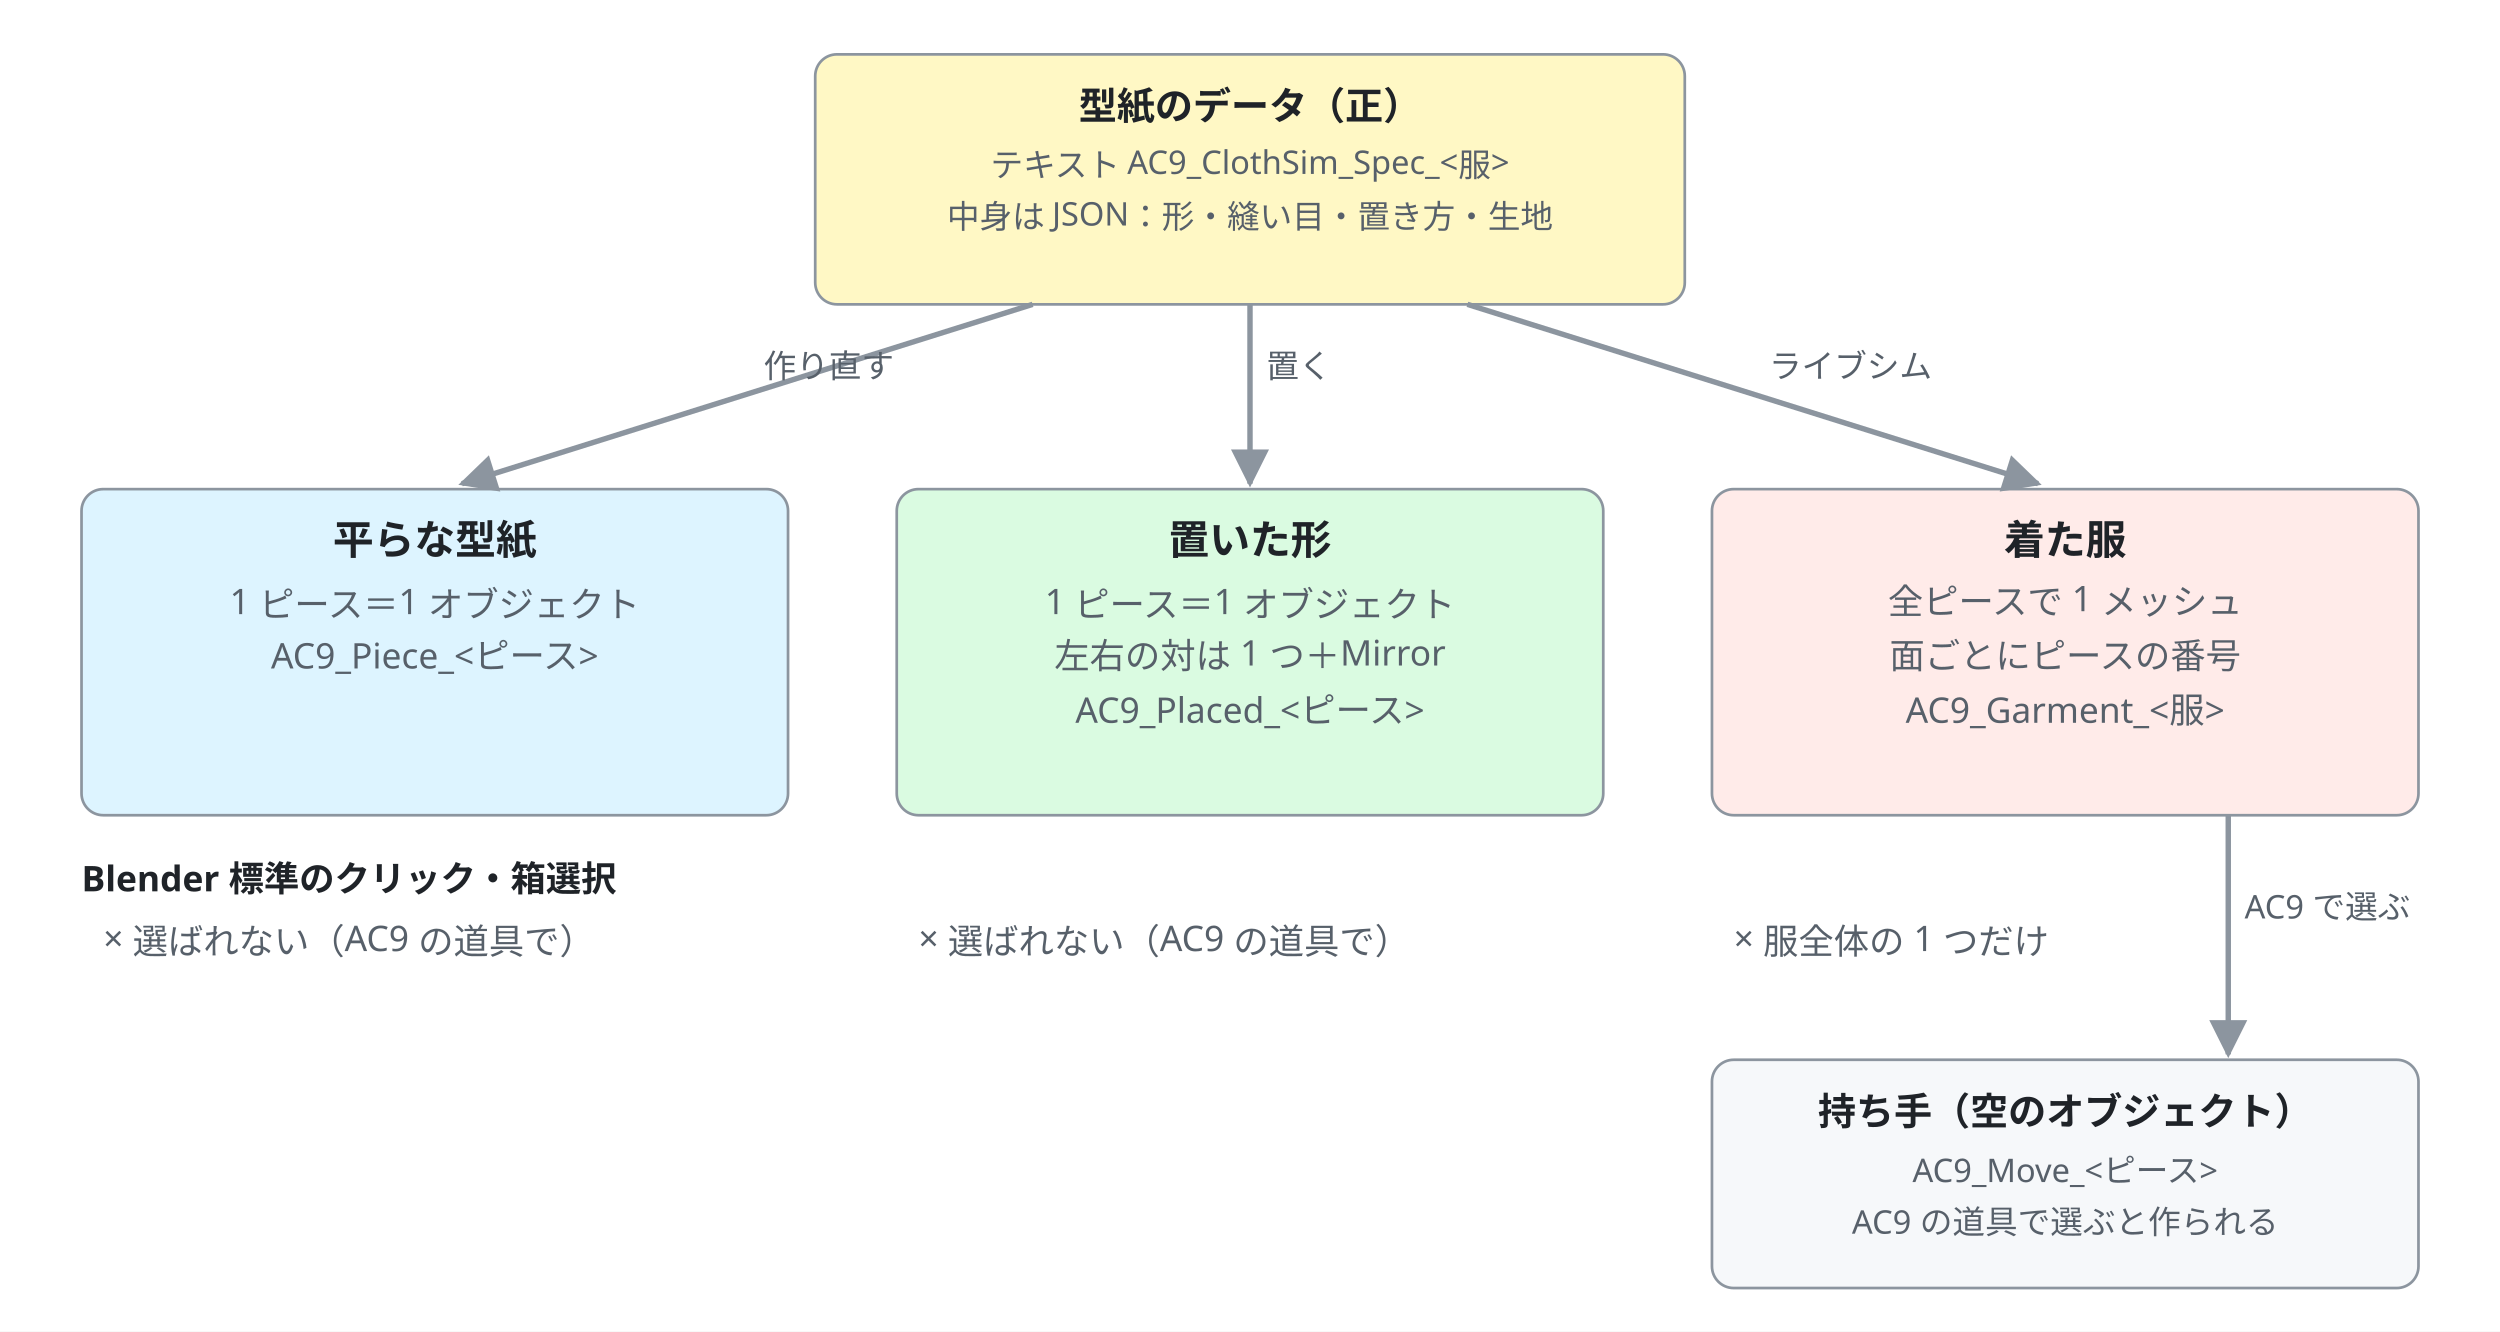
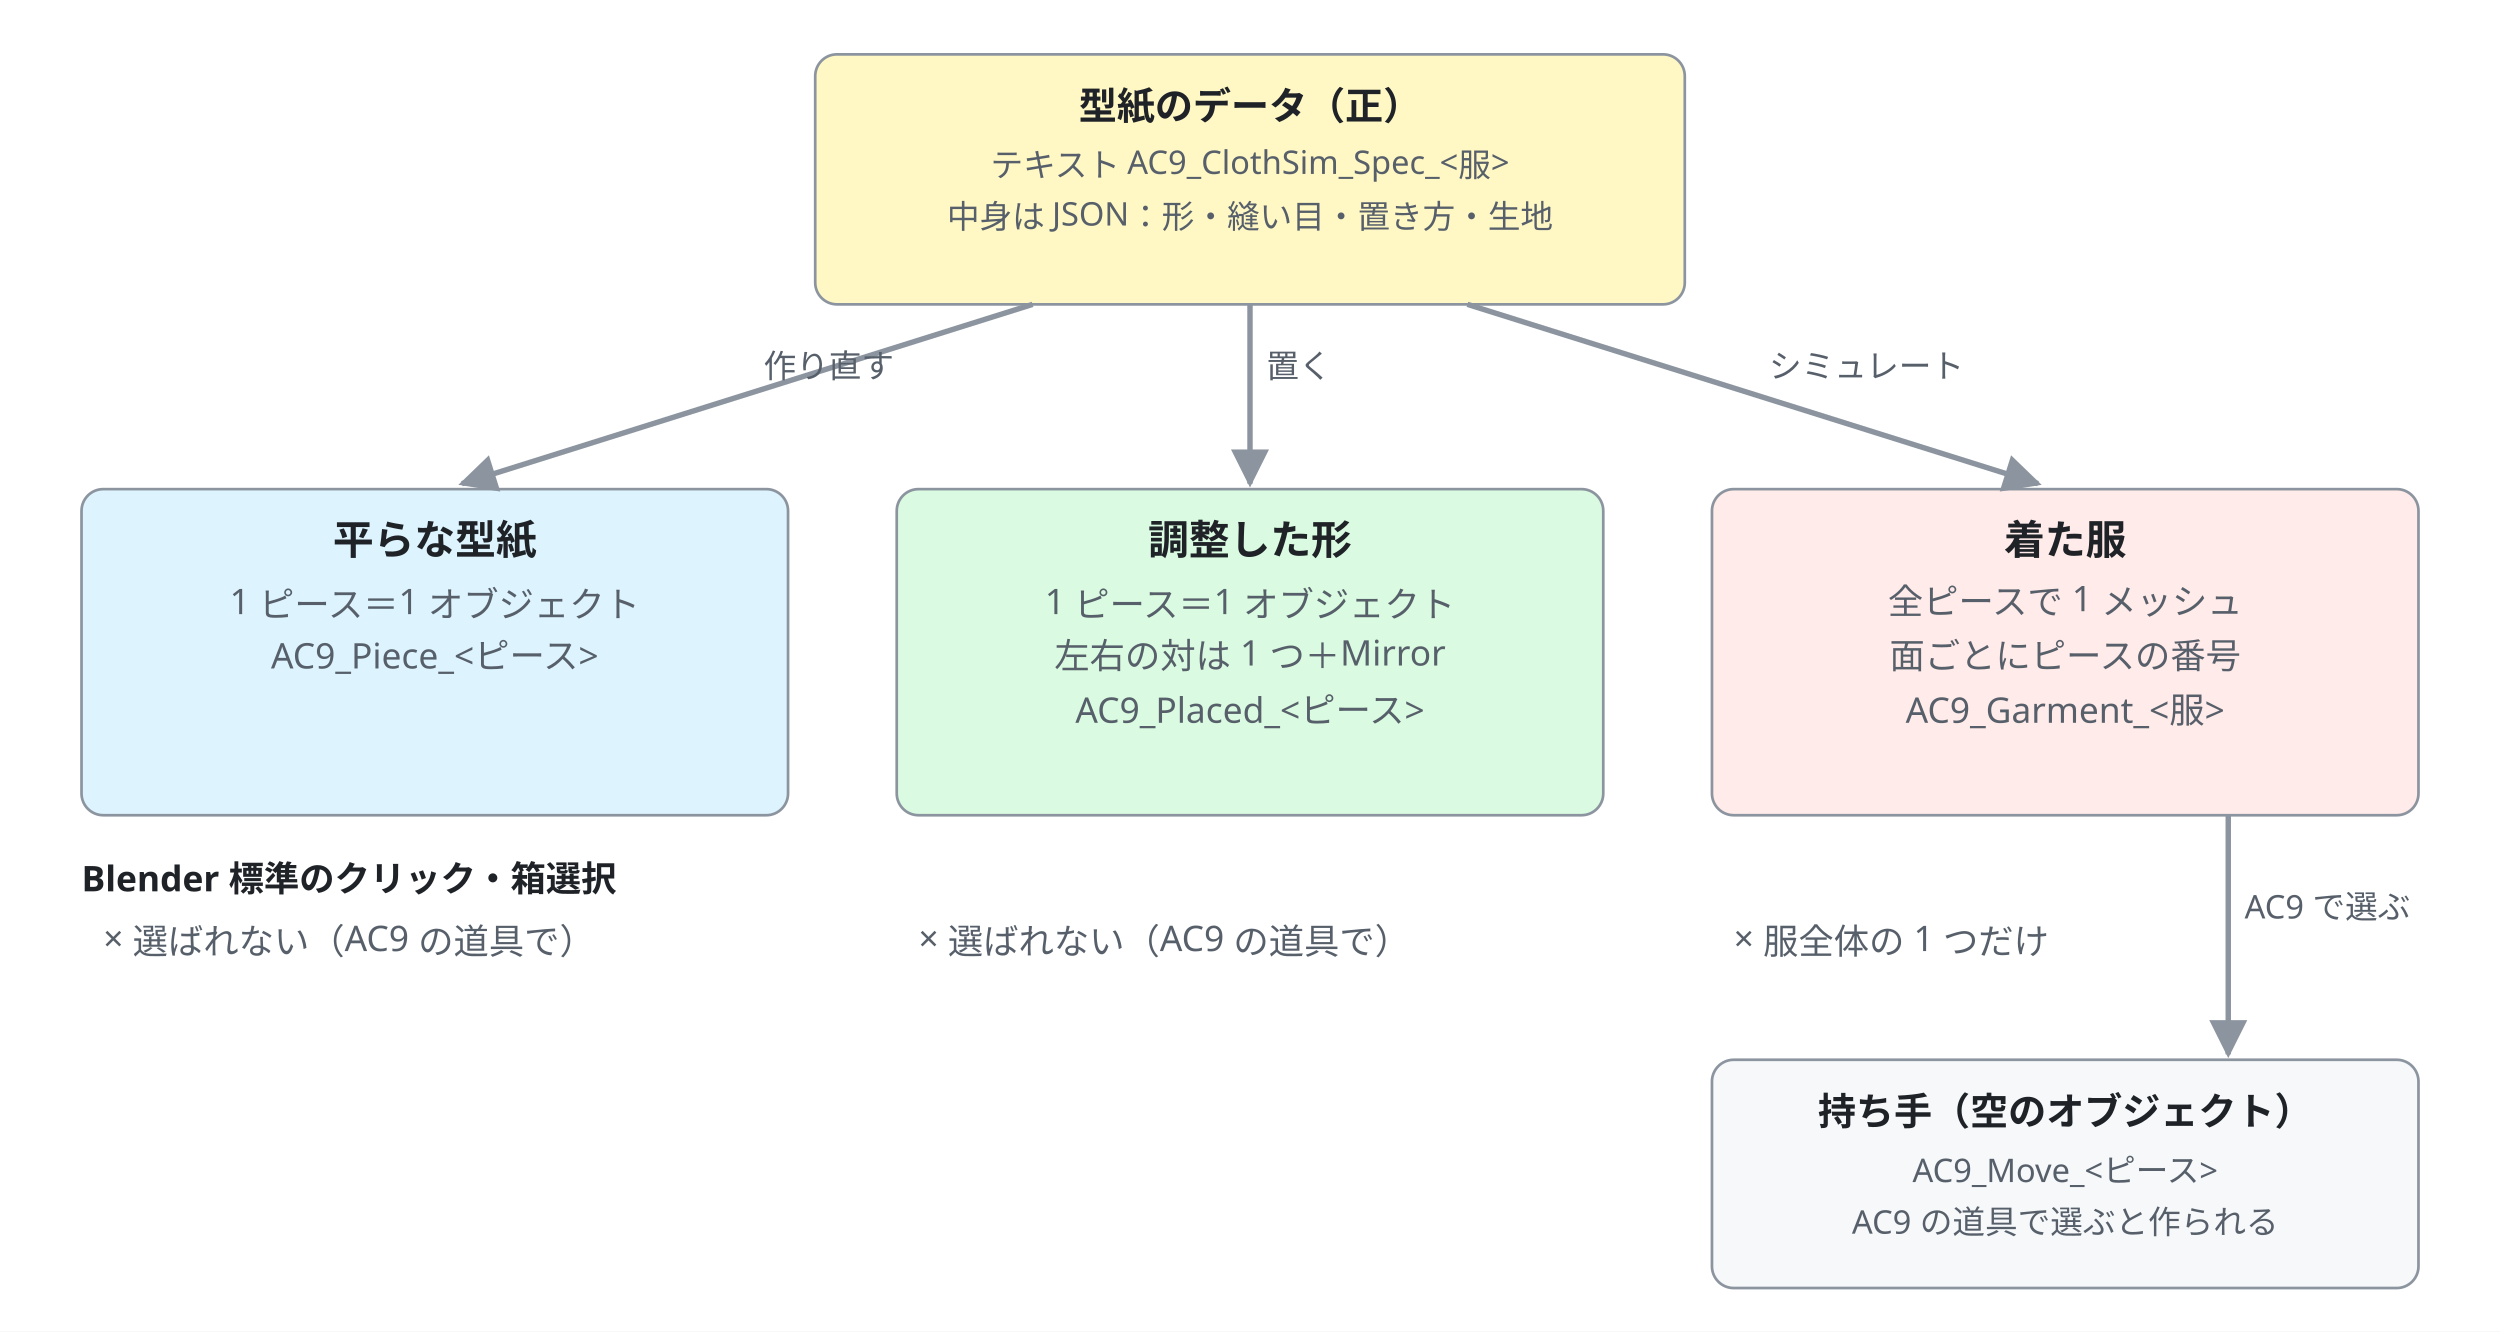
<svg xmlns="http://www.w3.org/2000/svg" viewBox="0 0 920 490" width="920" font-family="sans-serif">
  <defs>
    <marker id="a" viewBox="0 0 10 10" refX="9" refY="5" markerWidth="7" markerHeight="7" orient="auto-start-reverse">
      <path d="M0,0 L10,5 L0,10 z" fill="#8c959f" />
    </marker>
  </defs>
  <rect width="920" height="490" fill="#ffffff" />
  <rect x="300" y="20" width="320" height="92" rx="8" fill="#fff8c5" stroke="#8c959f" />
  <text x="460.0" y="44" text-anchor="middle" font-size="14" fill="#1f2328" font-weight="bold">型紙のデータ（正）</text>
  <text x="460.0" y="65" text-anchor="middle" font-size="12" fill="#57606a">テキスト AC9_ClothSim_Spec_&lt;服&gt;</text>
  <text x="460.0" y="84" text-anchor="middle" font-size="12" fill="#57606a">中身は JSON：形・縫い目・置き方・生地</text>
  <rect x="30" y="180" width="260" height="120" rx="8" fill="#ddf4ff" stroke="#8c959f" />
  <text x="160.0" y="204" text-anchor="middle" font-size="15" fill="#1f2328" font-weight="bold">平らな型紙</text>
  <text x="160.0" y="226" text-anchor="middle" font-size="13" fill="#57606a">1 ピース＝1 オブジェクト</text>
  <text x="160.0" y="246" text-anchor="middle" font-size="13" fill="#57606a">AC9_Piece_&lt;ピース&gt;</text>
  <rect x="330" y="180" width="260" height="120" rx="8" fill="#dafbe1" stroke="#8c959f" />
-   <text x="460.0" y="204" text-anchor="middle" font-size="15" fill="#1f2328" font-weight="bold">置いた形</text>
+   <text x="460.0" y="204" text-anchor="middle" font-size="15" fill="#1f2328" font-weight="bold">調整した形</text>
  <text x="460.0" y="226" text-anchor="middle" font-size="13" fill="#57606a">1 ピース＝1 オブジェクト</text>
  <text x="460.0" y="246" text-anchor="middle" font-size="13" fill="#57606a">左右の対は 1 つ＋Mirror</text>
  <text x="460.0" y="266" text-anchor="middle" font-size="13" fill="#57606a">AC9_Placed_&lt;ピース&gt;</text>
  <rect x="630" y="180" width="260" height="120" rx="8" fill="#ffebe9" stroke="#8c959f" />
  <text x="760.0" y="204" text-anchor="middle" font-size="15" fill="#1f2328" font-weight="bold">着た服</text>
  <text x="760.0" y="226" text-anchor="middle" font-size="13" fill="#57606a">全ピースで 1 メッシュ</text>
  <text x="760.0" y="246" text-anchor="middle" font-size="13" fill="#57606a">面ごとにピースの番号</text>
  <text x="760.0" y="266" text-anchor="middle" font-size="13" fill="#57606a">AC9_Garment_&lt;服&gt;</text>
  <line x1="380" y1="112" x2="170" y2="178" stroke="#8c959f" stroke-width="2" marker-end="url(#a)" />
  <text x="281.0" y="139.0" font-size="12" fill="#57606a">作り直す</text>
  <line x1="460" y1="112" x2="460" y2="178" stroke="#8c959f" stroke-width="2" marker-end="url(#a)" />
  <text x="466.0" y="139.0" font-size="12" fill="#57606a">置く</text>
  <line x1="540" y1="112" x2="750" y2="178" stroke="#8c959f" stroke-width="2" marker-end="url(#a)" />
-   <text x="651.0" y="139.0" font-size="12" fill="#57606a">ライブシム</text>
+   <text x="651.0" y="139.0" font-size="12" fill="#57606a">シミュレート</text>
  <text x="30" y="328" font-size="13" font-weight="bold" fill="#1f2328">Blender 標準のクリック・箱選択</text>
  <text x="38" y="350" font-size="13" fill="#57606a">× 選ばれない（AC9 の道具で）</text>
  <text x="338" y="350" font-size="13" fill="#57606a">× 選ばれない（AC9 の道具で）</text>
  <text x="638" y="350" font-size="13" fill="#57606a">× 服全体の 1 つだけ</text>
  <line x1="820" y1="300" x2="820" y2="388" stroke="#8c959f" stroke-width="2" marker-end="url(#a)" />
  <text x="826.0" y="338.0" font-size="12" fill="#57606a">AC9 で選ぶ</text>
  <rect x="630" y="390" width="260" height="84" rx="8" fill="#f6f8fa" stroke="#8c959f" />
  <text x="760.0" y="414" text-anchor="middle" font-size="14" fill="#1f2328" font-weight="bold">持ち手（空のオブジェクト）</text>
  <text x="760.0" y="435" text-anchor="middle" font-size="12" fill="#57606a">AC9_Move_&lt;ピース&gt;</text>
  <text x="760.0" y="454" text-anchor="middle" font-size="12" fill="#57606a">AC9 の道具で選ぶと作られる</text>
</svg>
